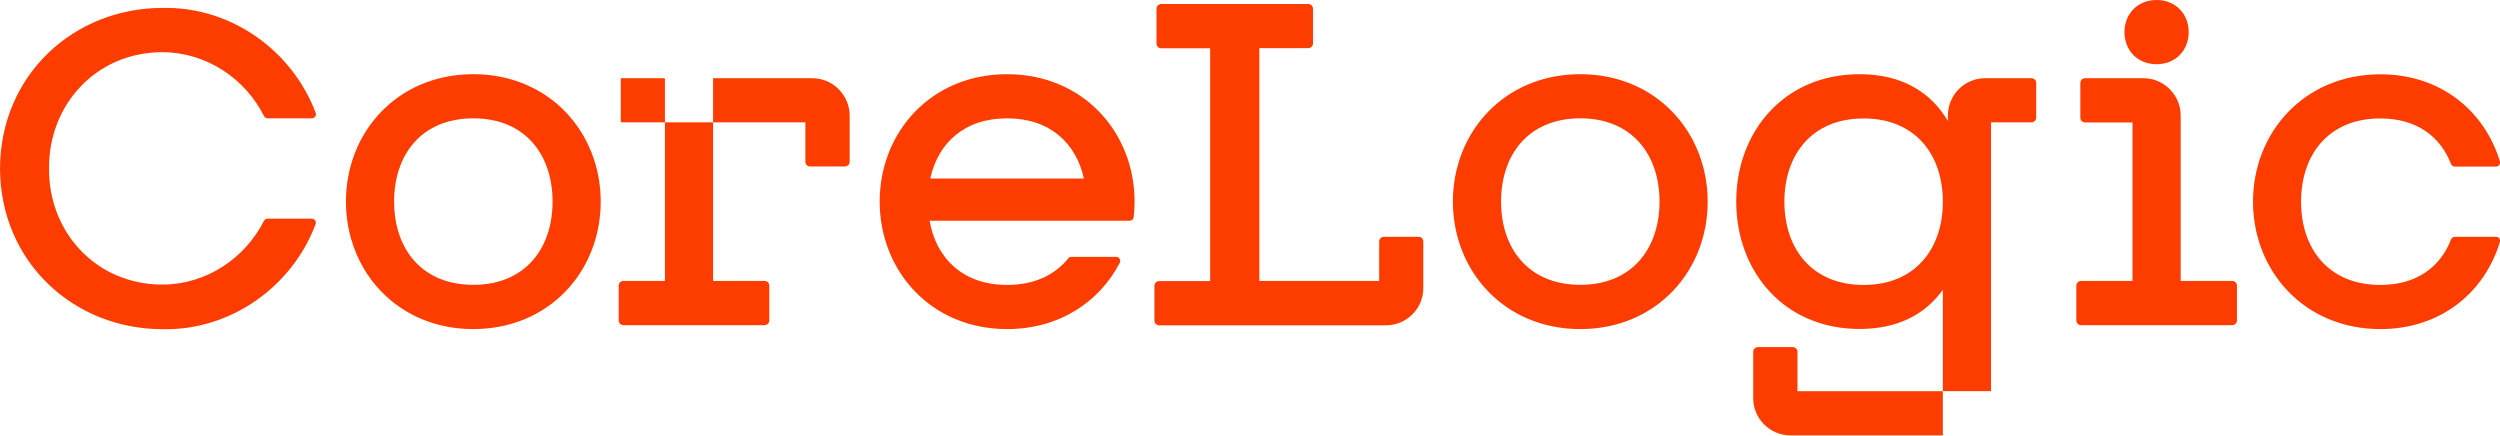
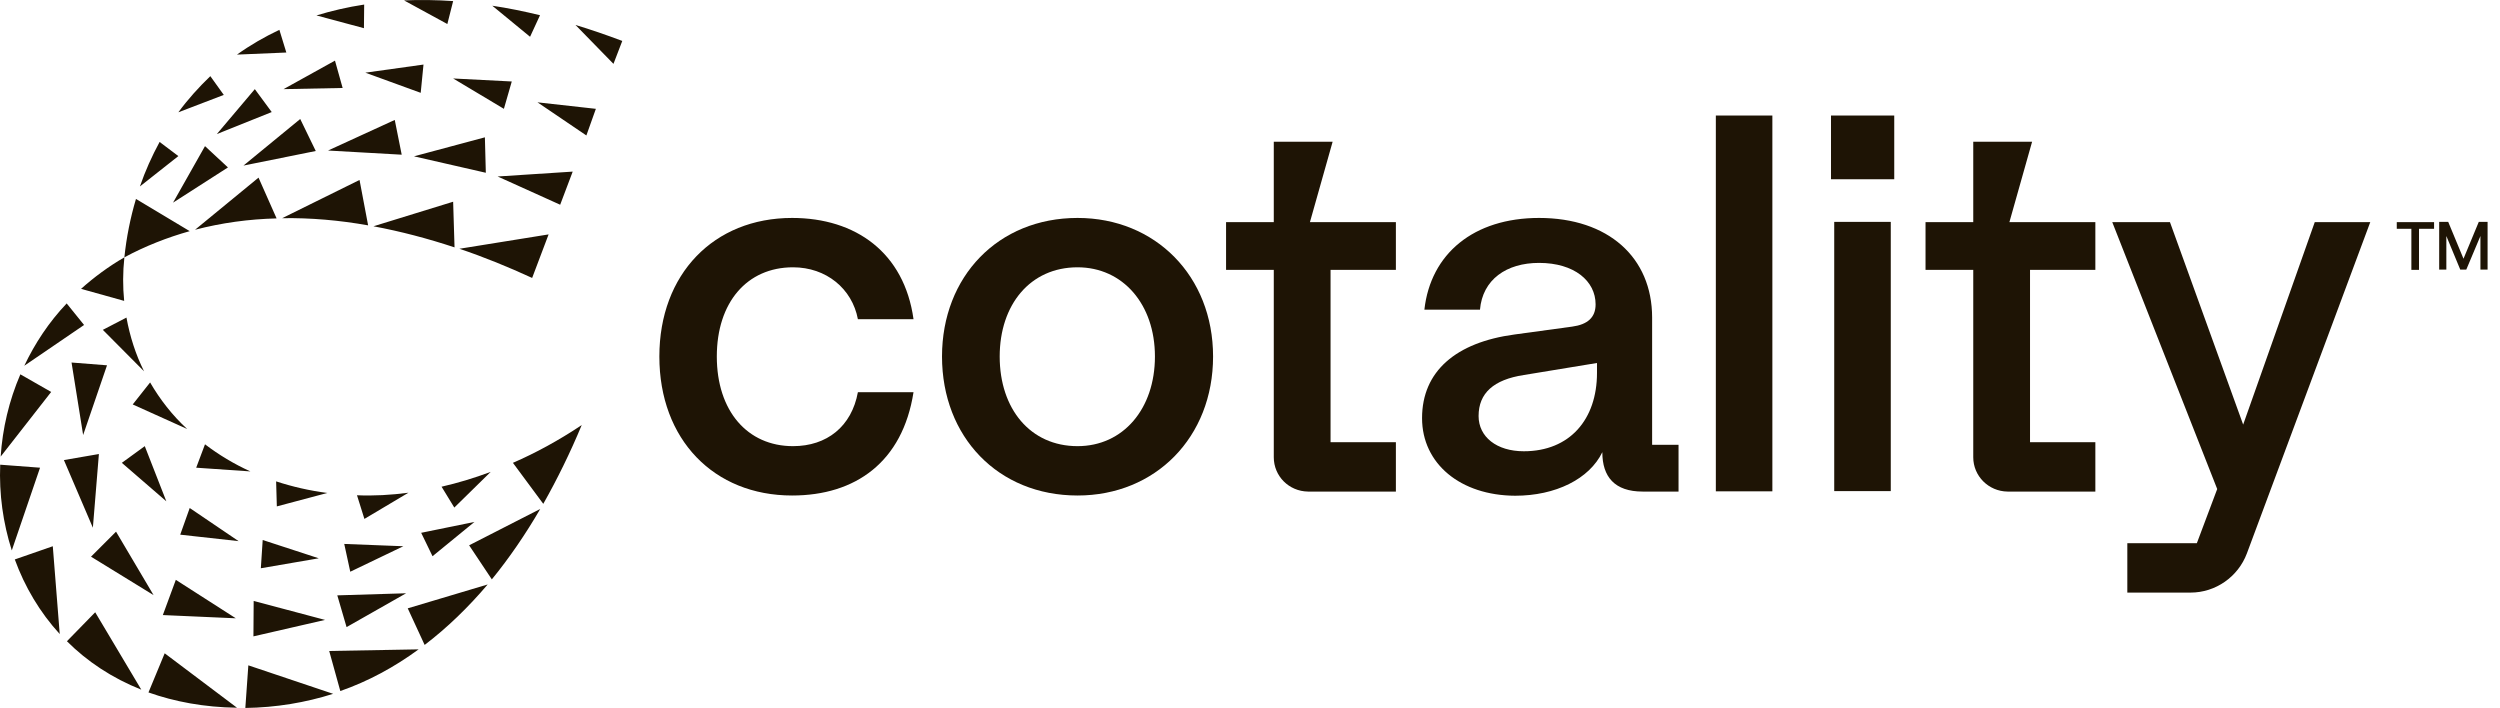
- <svg xmlns="http://www.w3.org/2000/svg" version="1.1" id="Layer_1" x="0px" y="0px" viewBox="0 0 2180.3 379.7" style="enable-background:new 0 0 2180.3 379.7;" xml:space="preserve">
-   <style type="text/css">
- 	.st0{fill:#FD3D00;}
- </style>
-   <path class="st0" d="M412.8,103.2c45.1,0,69.1,31.6,69.1,72.6s-24,72.6-69.1,72.6s-69.1-31.6-69.1-72.6S367.7,103.2,412.8,103.2   M412.8,64.7c-66.4,0-111.1,50.7-111.1,111.1S346.4,287,412.8,287s111.1-50.7,111.1-111.1S479.2,64.7,412.8,64.7L412.8,64.7z   M1378.2,103.2c45.1,0,69.1,31.6,69.1,72.6s-24,72.6-69.1,72.6s-69.1-31.6-69.1-72.6S1333.1,103.2,1378.2,103.2 M1378.2,64.7  c-66.4,0-111.1,50.7-111.1,111.1S1311.8,287,1378.2,287s111.1-50.7,111.1-111.1S1444.6,64.7,1378.2,64.7L1378.2,64.7z M1880.8,0  c-17,0-28,12.5-28,28s11,28,28,28c17,0,28-12.5,28-28S1897.8,0,1880.8,0z M579.9,106.7h-37.7c-0.4,0-0.8-0.4-0.8-0.8V69  c0-0.4,0.3-0.8,0.8-0.8h36.9c0.4,0,0.8,0.4,0.8,0.8V106.7z M708.4,68.2h-6h-80.5v38.5h80.5v34.4c0,2.2,1.8,4.1,4.1,4.1h30.4  c2.2,0,4.1-1.8,4.1-4.1v-40.4C740.9,82.8,726.3,68.2,708.4,68.2z M666.8,245h-44.9V106.7h-42V245h-36.2c-2.2,0-4.1,1.8-4.1,4.1v30.4  c0,2.2,1.8,4.1,4.1,4.1h123.1c2.2,0,4.1-1.8,4.1-4.1V249C670.9,246.8,669.1,245,666.8,245z M1771.7,68.2h-40.4  c-17.9,0-32.5,14.5-32.5,32.5v4.8c-14.7-24.8-39.6-40.8-77-40.8c-66.4,0-107.6,50.7-107.6,111.1s41.2,111.1,107.6,111.1  c33.9,0,57.6-13.2,72.6-34.2v44.7v43.7h42v-43.7V106.7h35.3c2.2,0,4.1-1.8,4.1-4.1V72.3C1775.8,70,1774,68.2,1771.7,68.2z   M1625.3,248.5c-45.1,0-69.1-31.6-69.1-72.6s24-72.6,69.1-72.6s69.1,31.6,69.1,72.6S1670.4,248.5,1625.3,248.5z M1662.1,341.2h-35  h-35h-24.5v-34.4c0-2.2-1.8-4.1-4.1-4.1h-30.4c-2.2,0-4.1,1.8-4.1,4.1v34.4v6c0,17.9,14.6,32.5,32.5,32.5h6h24.5h35h35h32.4v-38.5  H1662.1z M1946.7,245h-44.9V106.7v-6c0-17.9-14.6-32.5-32.5-32.5h-50.9c-2.2,0-4.1,1.8-4.1,4.1v30.4c0,2.2,1.8,4.1,4.1,4.1h41.4V245  h-44.9c-2.2,0-4.1,1.8-4.1,4.1v30.4c0,2.2,1.8,4.1,4.1,4.1h131.9c2.2,0,4.1-1.8,4.1-4.1V249C1950.8,246.8,1949,245,1946.7,245z   M1237.3,206.5h-30.4c-2.2,0-4.1,1.8-4.1,4.1V245h-104.5V42h42.7c2.2,0,4.1-1.8,4.1-4.1V7.6c0-2.2-1.8-4.1-4.1-4.1h-42.7h-2.2h-38.5  h-2.2h-42.7c-2.2,0-4.1,1.8-4.1,4.1v30.4c0,2.2,1.8,4.1,4.1,4.1h42.7v203h-44.5c-2.2,0-4.1,1.8-4.1,4.1v30.4c0,2.2,1.8,4.1,4.1,4.1  h191.9h3.5h2.5c17.9,0,32.5-14.5,32.5-32.5v-40.4C1241.3,208.3,1239.5,206.5,1237.3,206.5z M878.3,64.7  c-66.4,0-111.1,50.7-111.1,111.1S811.9,287,878.3,287c45.4,0,80.6-23.6,98.3-57.9c1.2-2.3-0.5-5.1-3.1-5.1h-39.1  c-1.1,0-2.1,0.5-2.7,1.3c-11.6,14.4-29.5,23.2-53.3,23.2c-38.8,0-62-23.4-67.7-56H946h27.8h11.4c1.8,0,3.3-1.3,3.5-3.1  c0.5-4.5,0.8-9,0.8-13.6C989.4,115.4,944.7,64.7,878.3,64.7z M878.3,103.2c37.4,0,60.2,21.7,67,52.5h-134  C818,124.9,840.9,103.2,878.3,103.2z M271.9,190.7h-38.6c-1.3,0-2.5,0.8-3.1,1.9c-16.5,32.5-49.9,55.4-88.3,55.6  c-58.8,0-99.8-46.6-99.1-101.4C42.2,92.2,83.1,45.5,141.9,45.5c38.5,0.3,71.9,23.1,88.4,55.8c0.6,1.2,1.8,1.9,3.1,1.9H272  c2.5,0,4.2-2.5,3.3-4.8C255.1,44.6,202.1,5.7,141.9,6.9C64.4,6.9,0.4,65.2,0,146.9l0,0l0,0c0,0,0,0,0,0.1s0,0,0,0.1l0,0l0,0  c0.4,81.6,64.4,140,141.9,140v0c60,1.2,113.1-37.7,133.3-91.5C276.1,193.2,274.4,190.7,271.9,190.7z M2140.9,206.5  c-1.5,0-2.8,0.9-3.3,2.3c-9.2,23.8-29.7,39.7-61.7,39.7c-45.1,0-69.1-31.6-69.1-72.6s24-72.6,69.1-72.6c32,0,52.4,15.9,61.7,39.7  c0.5,1.4,1.8,2.3,3.3,2.3h35.9c2.4,0,4-2.3,3.4-4.5c-13.2-43.7-51.2-76-104.2-76c-66.4,0-111.1,50.7-111.1,111.1  s44.7,111.1,111.1,111.1c53,0,91-32.3,104.2-76c0.7-2.2-1-4.5-3.4-4.5L2140.9,206.5L2140.9,206.5z" />
+ <svg xmlns="http://www.w3.org/2000/svg" width="113" height="32" viewBox="0 0 113 32" fill="none">
+   <path d="M109.004 10.343H108.334V10.04H110.02V10.343H109.339V12.197H108.994V10.343H109.004ZM110.659 10.029L111.35 11.694L112.041 10.029H112.439V12.187H112.115V10.668L111.476 12.187H111.204L110.575 10.668V12.187H110.251V10.029H110.659Z" fill="#1E1405" />
+   <path d="M107.14 10.029L101.559 25.015C101.161 26.073 100.145 26.785 99.014 26.785H96.155V24.554H99.297L100.218 22.104L95.474 10.04H98.082L101.391 19.192L104.627 10.04H107.14V10.029Z" fill="#1E1405" />
+   <path d="M29.803 16.114C29.803 12.385 32.264 9.851 35.803 9.851C38.683 9.851 40.872 11.422 41.291 14.428H38.777C38.516 13.045 37.343 12.082 35.845 12.082C33.761 12.082 32.4 13.674 32.4 16.114C32.4 18.575 33.782 20.166 35.845 20.166C37.374 20.166 38.495 19.276 38.777 17.726H41.291C40.798 20.889 38.662 22.397 35.803 22.397C32.264 22.397 29.803 19.863 29.803 16.114Z" fill="#1E1405" />
+   <path d="M42.579 16.114C42.579 12.501 45.113 9.851 48.705 9.851C52.224 9.851 54.831 12.48 54.831 16.114C54.831 19.768 52.224 22.397 48.705 22.397C45.113 22.397 42.579 19.747 42.579 16.114ZM52.203 16.114C52.203 13.747 50.747 12.082 48.705 12.082C46.569 12.082 45.186 13.768 45.186 16.114C45.186 18.48 46.569 20.166 48.705 20.166C50.768 20.166 52.203 18.48 52.203 16.114Z" fill="#1E1405" />
+   <path d="M57.575 20.669V12.197H55.418V10.04H57.575V6.406H60.235L59.209 10.04H63.094V12.197H60.141V19.988H63.094V22.219H59.125C58.256 22.208 57.575 21.517 57.575 20.669Z" fill="#1E1405" />
+   <path d="M89.191 20.669V12.197H87.034V10.04H89.191V6.406H91.851L90.825 10.04H94.71V12.197H91.757V19.988H94.71V22.219H90.741C89.882 22.208 89.191 21.517 89.191 20.669Z" fill="#1E1405" />
+   <path d="M64.277 18.899C64.277 16.784 65.806 15.475 68.456 15.119L71.063 14.763C71.765 14.668 72.121 14.344 72.121 13.757C72.121 12.7 71.158 11.883 69.566 11.883C68.089 11.883 67.011 12.637 66.895 13.998H64.382C64.665 11.464 66.613 9.851 69.566 9.851C72.686 9.851 74.676 11.631 74.676 14.354V20.104H75.87V22.219C75.87 22.219 74.739 22.219 74.247 22.219C72.98 22.219 72.425 21.549 72.425 20.439C71.838 21.653 70.309 22.407 68.487 22.407C66.016 22.397 64.277 20.962 64.277 18.899ZM72.184 16.857V16.407L68.875 16.951C67.513 17.161 66.832 17.768 66.832 18.805C66.832 19.747 67.649 20.397 68.875 20.397C70.959 20.397 72.184 18.951 72.184 16.857Z" fill="#1E1405" />
+   <path d="M77.556 5.222H80.111V22.208H77.556V5.222Z" fill="#1E1405" />
+   <path d="M82.761 5.222H85.62V8.102H82.761V5.222ZM82.907 10.029H85.463V22.198H82.907V10.029Z" fill="#1E1405" />
+   <path d="M1.098 16.532C1.58 15.517 2.208 14.564 3.014 13.715L3.8 14.689L1.098 16.532ZM5.716 14.354L4.648 14.909L6.512 16.784C6.135 16.03 5.873 15.213 5.716 14.354ZM10.303 7.568L9.266 6.605L7.821 9.16L10.303 7.568ZM14.272 6.825L13.57 5.379L11.005 7.484L14.272 6.825ZM18.157 6.992L17.843 5.421L14.827 6.804L18.157 6.992ZM21.959 7.809L21.917 6.207L18.712 7.066L21.959 7.809ZM12.282 5.065L11.518 4.029L9.801 6.06L12.282 5.065ZM15.487 3.976L15.141 2.74L12.816 4.029L15.487 3.976ZM19.016 4.196L19.142 2.918L16.513 3.285L19.016 4.196ZM22.776 4.919L23.132 3.683L20.482 3.547L22.776 4.919ZM26.504 6.123L26.933 4.919L24.294 4.625L26.504 6.123ZM15.246 26.91L15.665 28.345L18.356 26.816L15.246 26.91ZM11.466 27.162L11.455 28.764L14.691 28.02L11.466 27.162ZM7.947 26.209L7.36 27.801L10.659 27.947L7.947 26.209ZM5.245 24.031L4.114 25.162L6.942 26.9L5.245 24.031ZM4.47 20.522L2.889 20.795L4.198 23.853L4.47 20.522ZM4.837 16.512L3.234 16.386L3.758 19.664L4.837 16.512ZM19.037 24.083L19.55 25.141L21.446 23.591L19.037 24.083ZM15.56 24.586L15.832 25.842L18.231 24.69L15.56 24.586ZM11.874 24.408L11.79 25.685L14.408 25.235L11.874 24.408ZM8.575 22.962L8.146 24.167L10.785 24.46L8.575 22.962ZM6.544 20.166L5.507 20.92L7.518 22.659L6.544 20.166ZM9.266 20.082L8.868 21.14L11.319 21.308C10.575 20.973 9.884 20.554 9.266 20.082ZM6.785 17.287L5.999 18.281L8.46 19.391C7.79 18.773 7.235 18.061 6.785 17.287ZM16.136 22.386L16.471 23.455L18.461 22.271C17.665 22.376 16.89 22.418 16.136 22.386ZM12.513 22.889L14.796 22.282C13.989 22.177 13.214 21.999 12.481 21.758L12.513 22.889ZM19.959 21.999L20.535 22.942L22.179 21.329C21.425 21.611 20.692 21.831 19.959 21.999ZM8.062 5.076L10.115 4.29L9.507 3.442C8.984 3.945 8.491 4.489 8.062 5.076ZM16.45 1.274L16.461 0.206C15.707 0.321 14.984 0.489 14.304 0.698L16.45 1.274ZM12.942 2.374L12.628 1.348C11.947 1.672 11.309 2.039 10.712 2.468L12.942 2.374ZM8.062 7.055L7.214 6.416C6.868 7.055 6.565 7.725 6.324 8.427L8.062 7.055ZM18.262 0.018L20.22 1.086L20.482 0.049C19.718 -0.003 18.974 -0.014 18.262 0.018ZM28.127 1.85C27.404 1.578 26.703 1.337 26.012 1.128L27.729 2.887L28.127 1.85ZM22.252 0.259L23.959 1.662L24.409 0.688C23.676 0.51 22.954 0.363 22.252 0.259ZM25.886 7.757L22.493 7.977L25.32 9.254L25.886 7.757ZM8.575 10.448L6.146 8.992C5.894 9.841 5.716 10.72 5.622 11.631C6.575 11.118 7.57 10.731 8.575 10.448ZM24.556 22.774C25.184 21.664 25.771 20.47 26.294 19.213C25.258 19.904 24.221 20.47 23.184 20.92L24.556 22.774ZM12.754 9.862C14.042 9.841 15.34 9.956 16.639 10.186L16.251 8.134L12.754 9.862ZM8.816 10.385C10.02 10.071 11.256 9.903 12.502 9.872L11.685 8.029L8.816 10.385ZM20.765 11.244C21.886 11.621 22.985 12.071 24.053 12.563L24.797 10.595L20.765 11.244ZM16.88 10.228C18.116 10.459 19.341 10.783 20.545 11.181L20.482 9.118L16.88 10.228ZM2.386 24.69L0.669 25.287C1.119 26.523 1.8 27.675 2.7 28.659L2.386 24.69ZM6.387 31.173L4.303 27.675L3.025 28.984C3.936 29.895 5.067 30.649 6.387 31.173ZM1.81 21.14L0.009 21.004C-0.043 22.324 0.135 23.633 0.533 24.879L1.81 21.14ZM2.313 17.716L0.92 16.92C0.407 18.114 0.114 19.37 0.03 20.638L2.313 17.716ZM22.231 26.188C23.017 25.224 23.75 24.156 24.42 23.004L21.205 24.648L22.231 26.188ZM7.444 29.529L6.711 31.298C7.895 31.717 9.225 31.969 10.712 31.989L7.444 29.529ZM11.225 30.073L11.089 32C12.481 31.979 13.801 31.759 15.058 31.361L11.225 30.073ZM14.88 29.424L15.382 31.235C16.639 30.796 17.822 30.157 18.922 29.351L14.88 29.424ZM18.43 27.497L19.194 29.151C20.21 28.377 21.163 27.455 22.043 26.418L18.43 27.497ZM5.612 13.6C5.549 12.961 5.549 12.312 5.622 11.631C4.899 12.05 4.25 12.532 3.664 13.056L5.612 13.6Z" fill="#1E1405" />
</svg>
